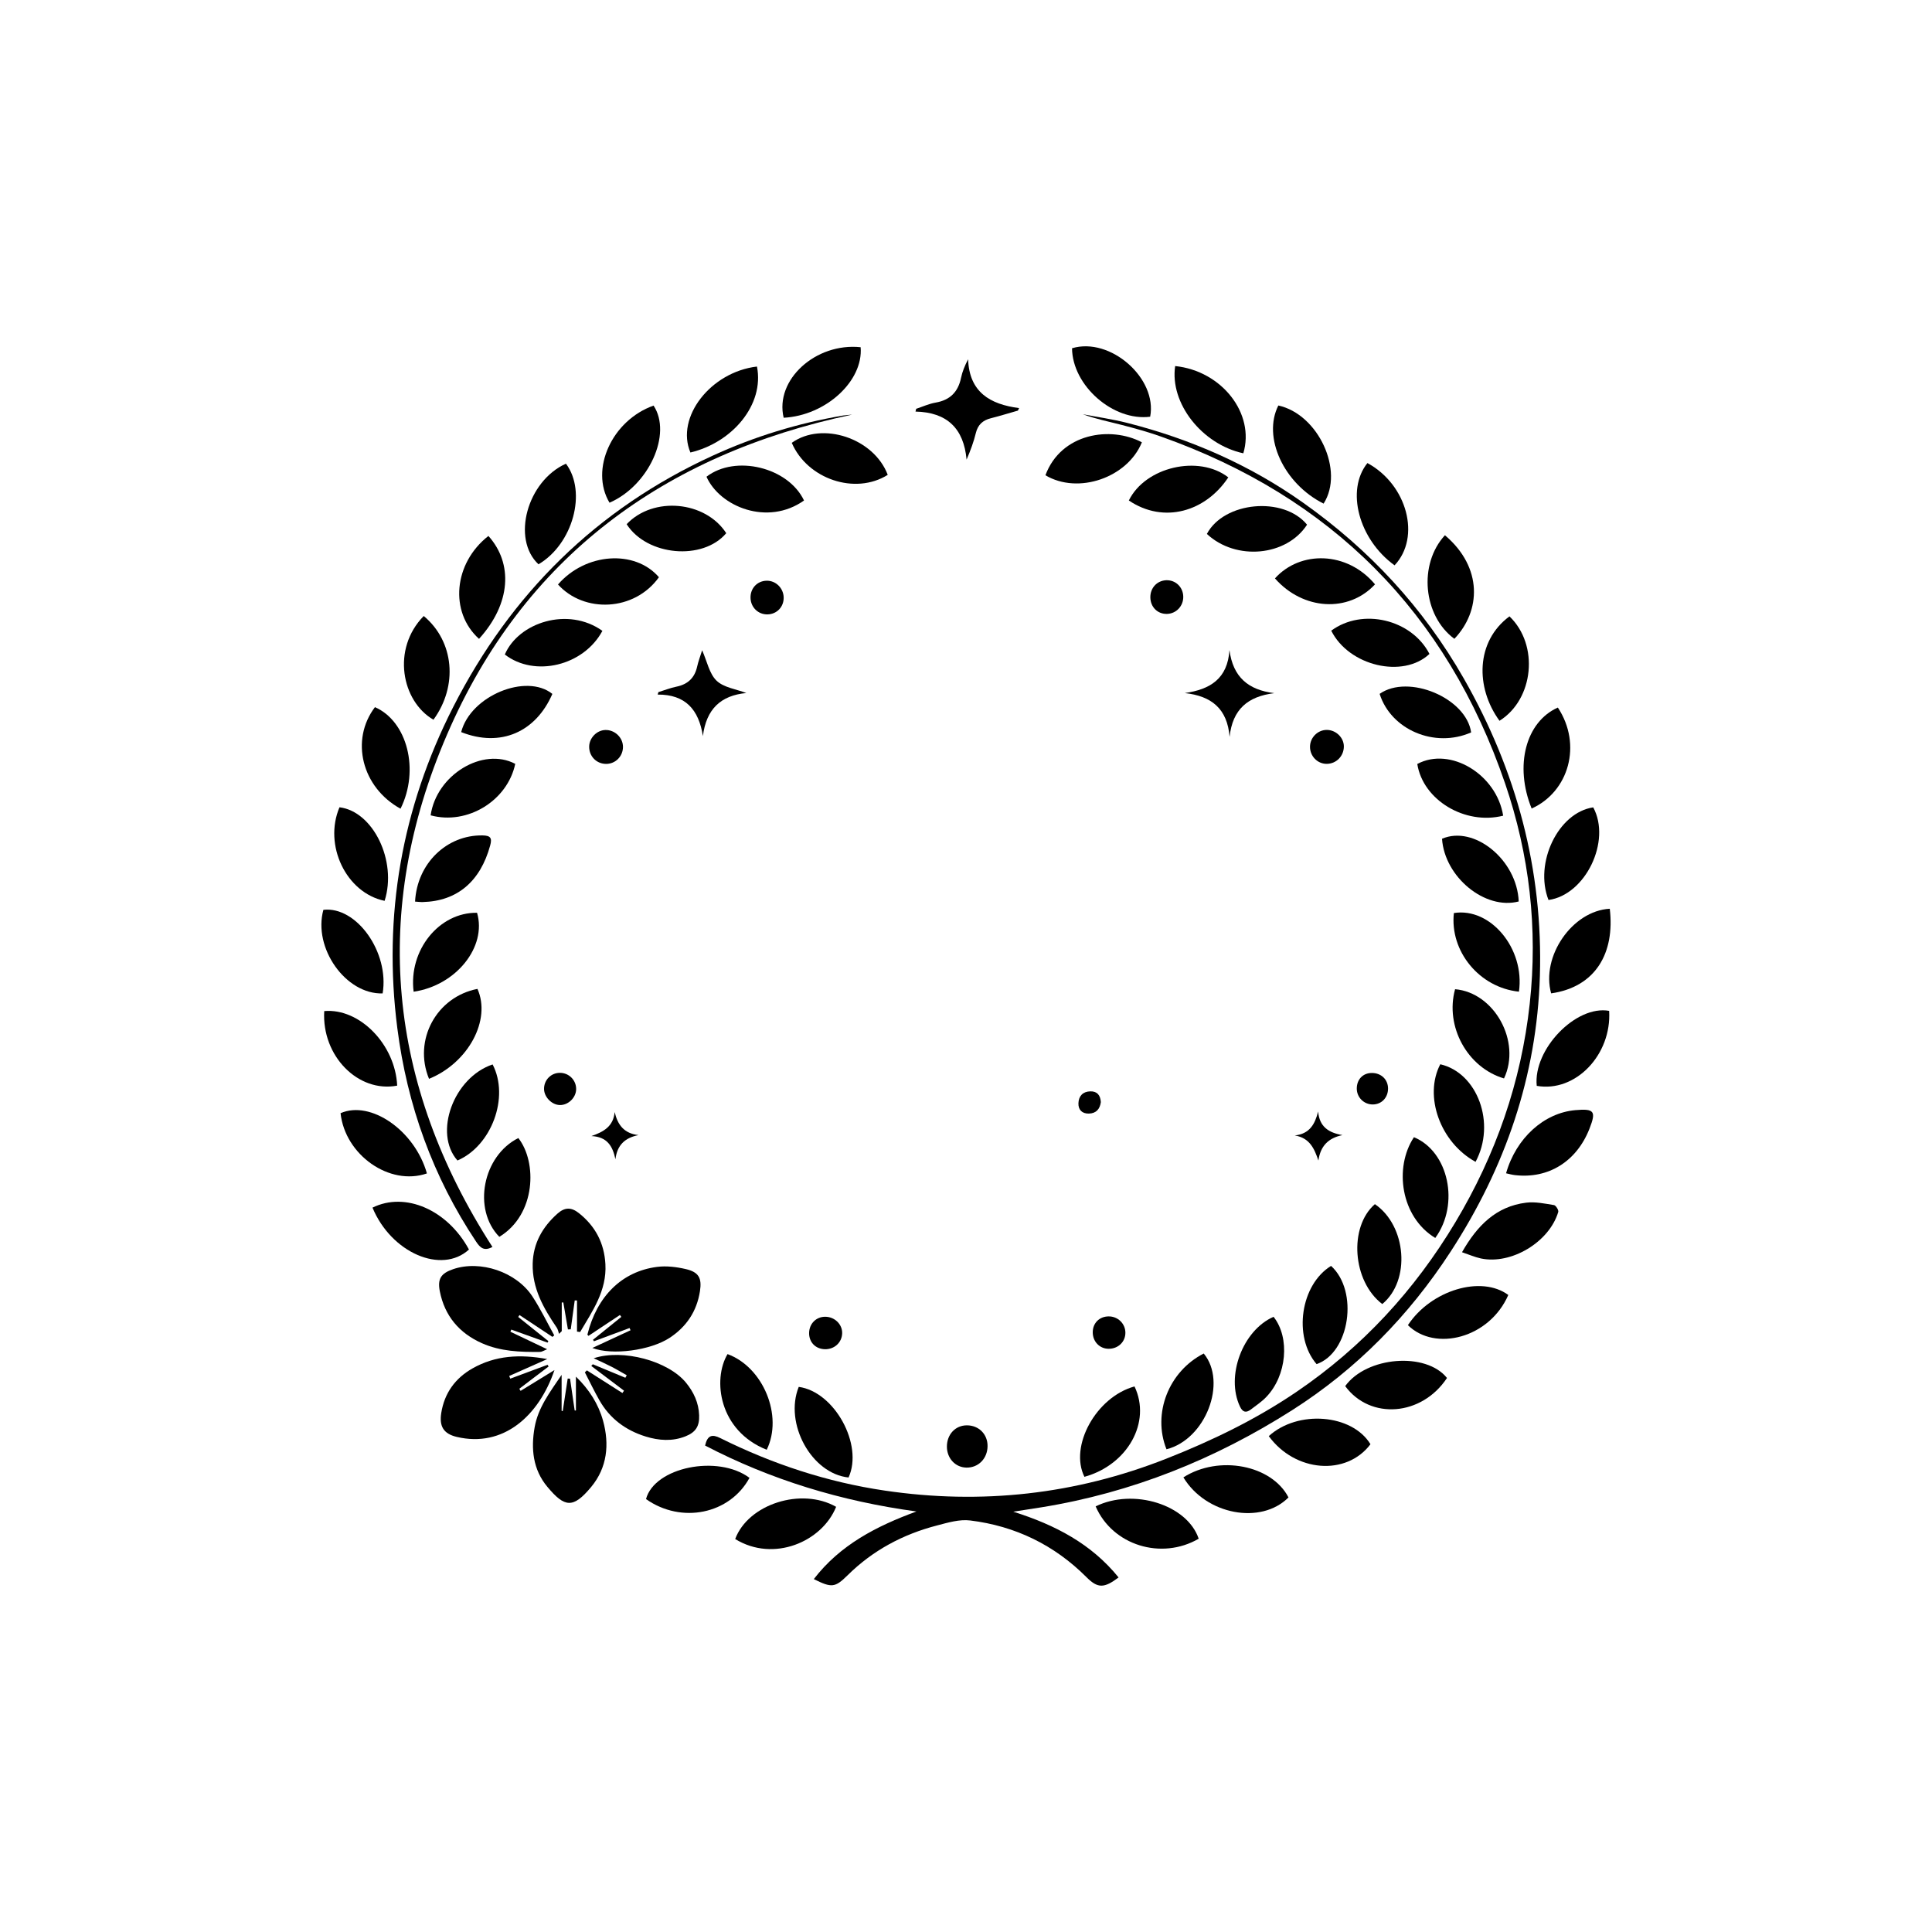
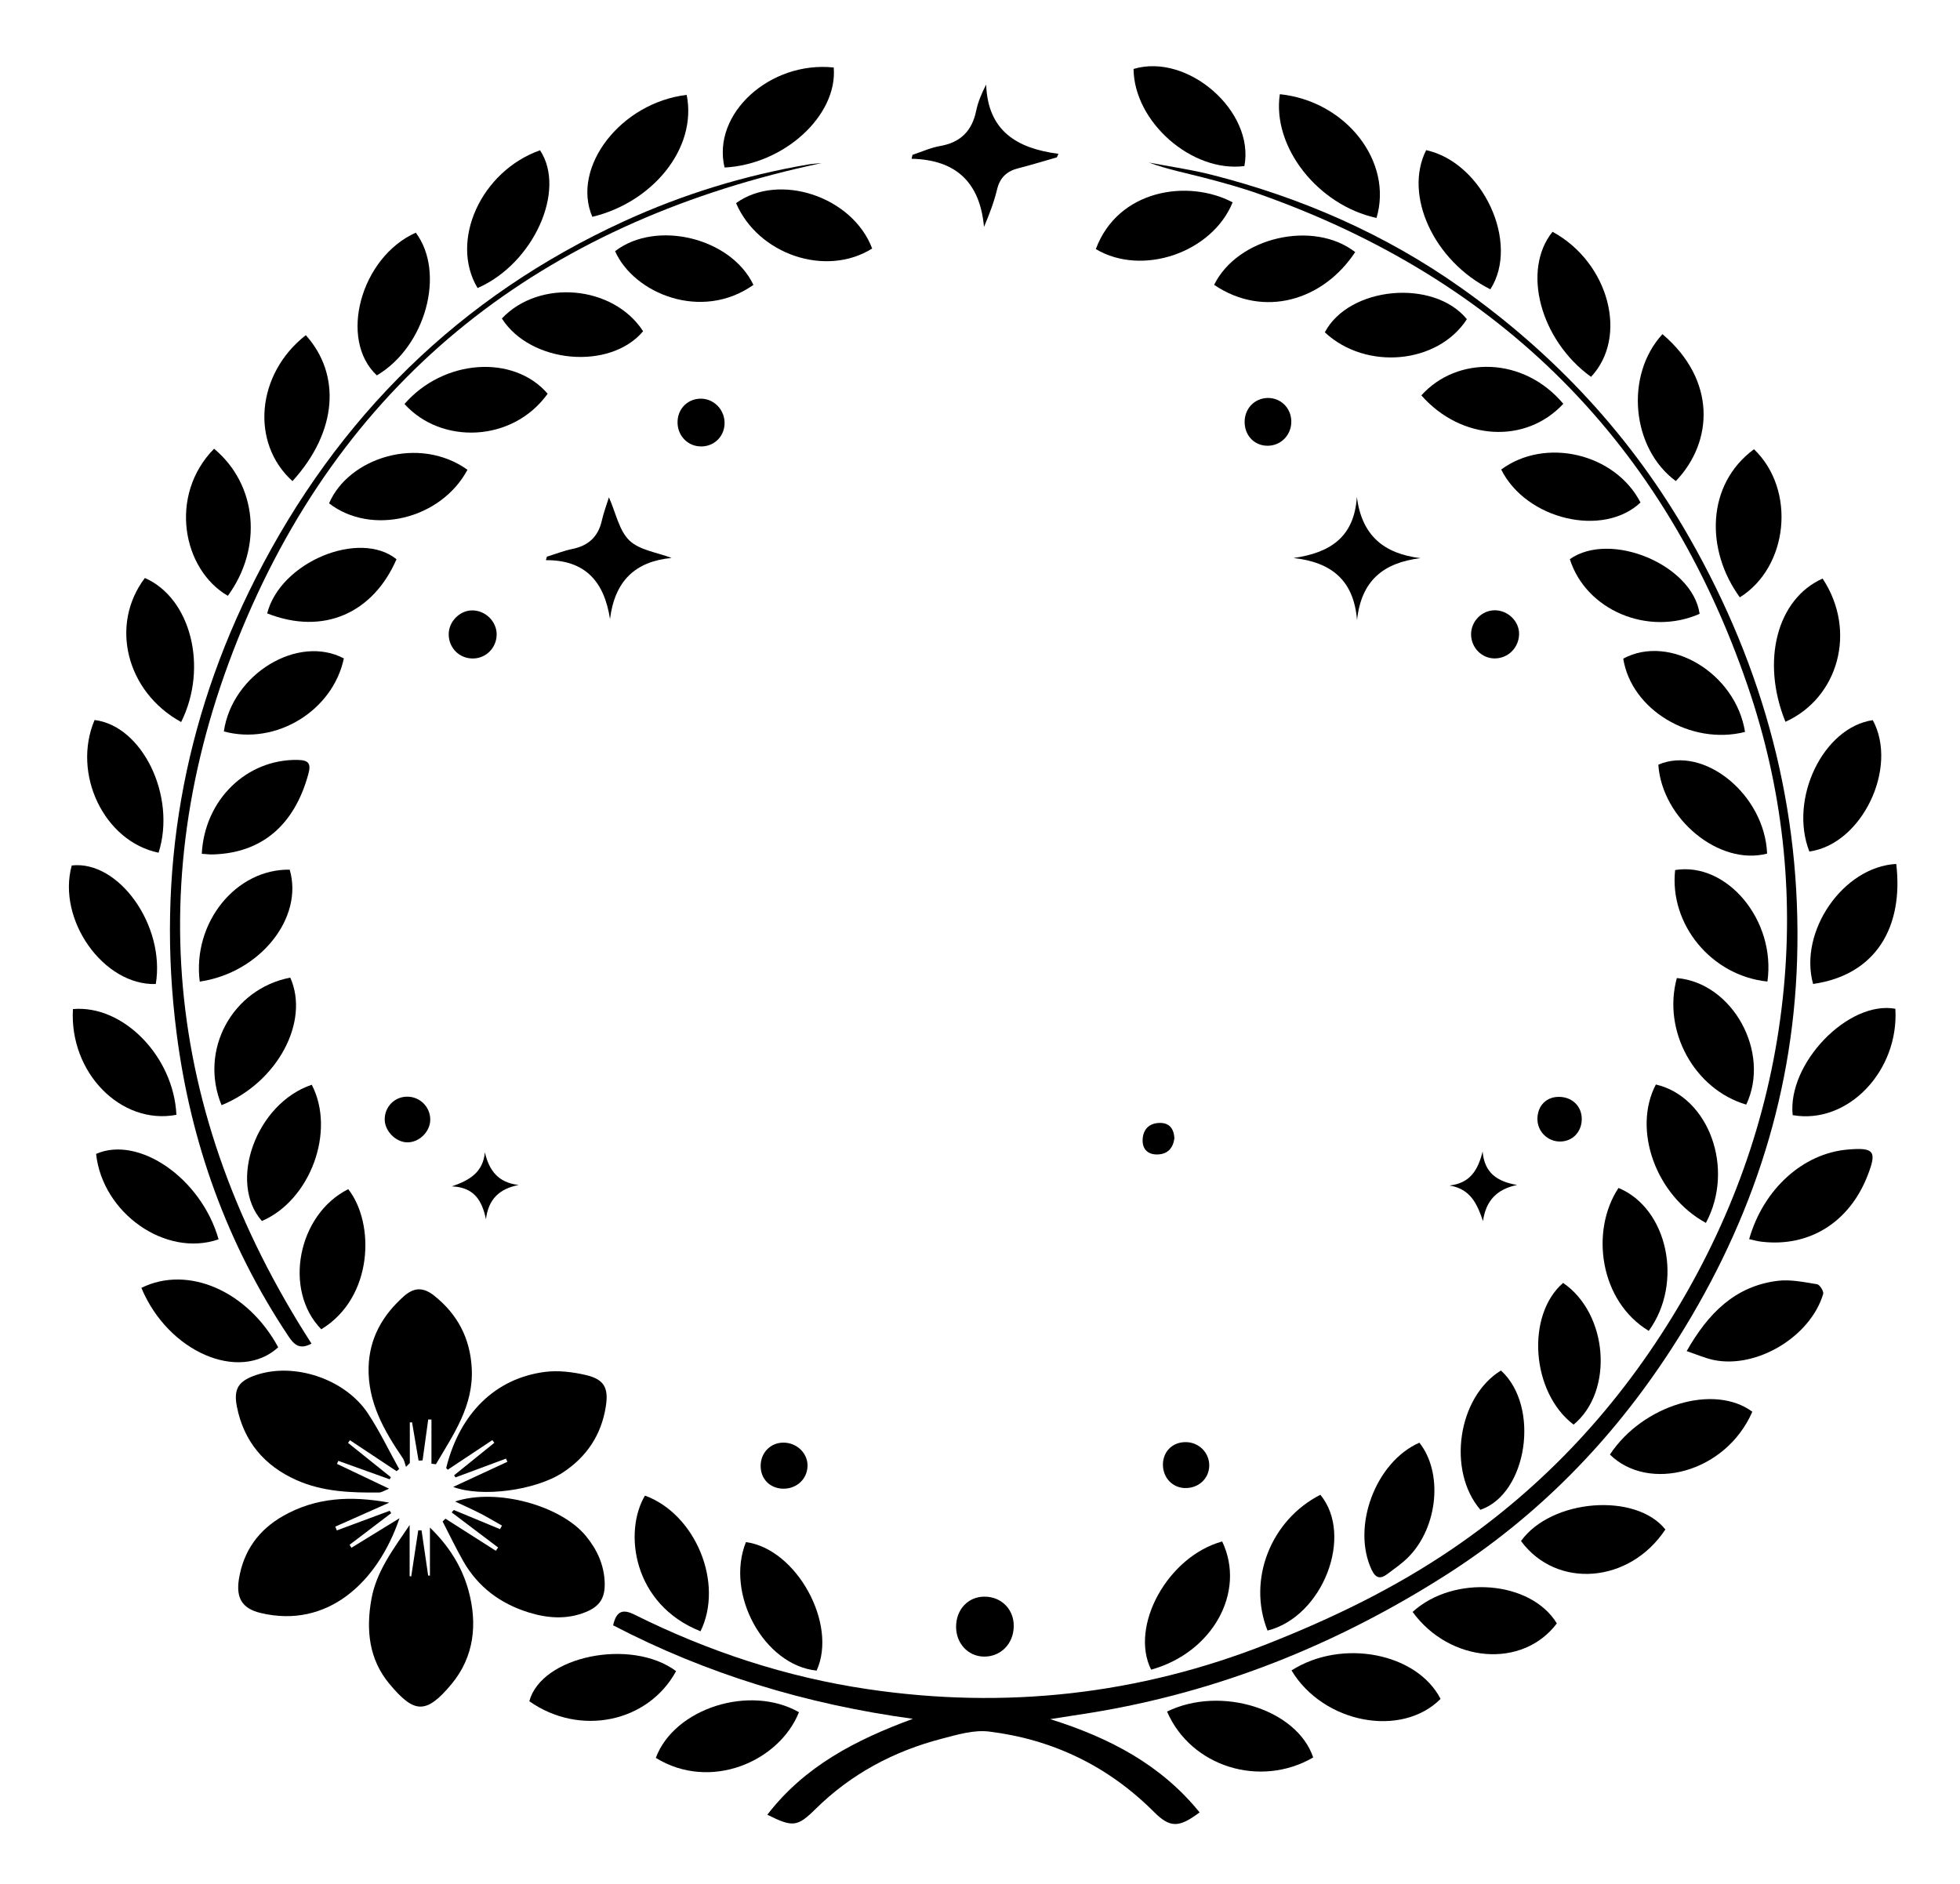
- <svg xmlns="http://www.w3.org/2000/svg" version="1.1" id="Layer_1" x="0px" y="0px" viewBox="0 0 432 432" style="enable-background:new 0 0 432 432;" xml:space="preserve">
+ <svg xmlns="http://www.w3.org/2000/svg" version="1.1" id="Layer_1" x="0px" y="0px" viewBox="61 67 309 297" style="enable-background:new 0 0 432 432;" xml:space="preserve">
  <g>
    <g fill="FRAME_COLOR">
      <path d="M226.57,338.02c9.42,2.96,17.48,7.21,23.55,14.7c-3.24,2.44-4.65,2.47-7.17-0.05c-7.22-7.23-15.95-11.45-26.01-12.69    c-2.39-0.3-4.99,0.48-7.4,1.11c-7.62,1.97-14.38,5.57-20.02,11.15c-2.82,2.78-3.56,2.84-7.55,0.85    c5.87-7.63,13.91-11.8,22.95-15.12c-16.86-2.3-32.53-7.07-47.26-14.74c0.53-2.34,1.58-2.58,3.4-1.67    c11.65,5.8,23.9,9.84,36.78,11.74c21.59,3.19,42.6,0.89,62.94-7.13c10.22-4.03,20.06-8.78,29.18-14.99    c14.66-9.97,26.35-22.66,35.45-37.85c9.06-15.12,14.73-31.39,16.64-48.88c1.84-16.8-0.06-33.35-5.51-49.28    c-13.08-38.24-38.88-64.08-76.99-77.57c-2.84-1.01-5.76-1.81-8.68-2.57c-2.91-0.76-5.87-1.34-8.74-2.4    c3.31,0.63,6.66,1.1,9.91,1.93c14.16,3.6,27.39,9.38,39.32,17.83c14.82,10.49,26.92,23.5,35.97,39.36    c11.79,20.65,17.71,42.78,16.99,66.51c-0.68,22.37-7.72,42.77-19.92,61.55c-9.36,14.4-21.07,26.34-35.49,35.52    c-17.19,10.94-35.8,18.43-56,21.7C230.96,337.33,229.02,337.64,226.57,338.02z" />
      <path d="M190.53,92.71c-42.12,8.9-73.47,31.94-90.57,71.54c-17.06,39.5-13.32,78.16,10.15,114.57c-1.89,1.02-2.76,0.14-3.62-1.14    c-9.7-14.53-15.45-30.59-17.65-47.8c-3.22-25.14,0.99-49.19,12.49-71.78c12.89-25.32,32.07-44.31,58.05-56.22    c9.31-4.27,19.01-7.24,29.1-8.96C189.15,92.81,189.85,92.78,190.53,92.71z" />
      <path d="M125.58,307.42c0,3.09,0,5.57,0,8.05c0.08,0.02,0.16,0.04,0.25,0.06c0.37-2.43,0.74-4.86,1.11-7.28    c0.17,0.01,0.34,0.01,0.52,0.02c0.35,2.37,0.7,4.74,1.04,7.11c0.09,0.01,0.19,0.01,0.28,0.02c0-2.53,0-5.05,0-7.58    c2.94,2.84,5.03,6.11,6.07,9.88c1.45,5.27,0.92,10.46-2.64,14.76c-4.09,4.94-5.96,4.61-9.81,0.01c-3.25-3.88-3.71-8.54-2.85-13.35    C120.32,314.8,122.88,311.39,125.58,307.42z" />
      <path d="M132.45,301.41c2.97-1.38,5.76-2.67,8.54-3.96c-0.07-0.17-0.14-0.33-0.22-0.5c-2.65,0.99-5.31,1.97-7.96,2.96    c-0.07-0.11-0.14-0.22-0.22-0.33c2.11-1.71,4.23-3.41,6.34-5.12c-0.1-0.14-0.21-0.29-0.31-0.43c-2.34,1.56-4.69,3.11-7.03,4.67    c-0.09-0.11-0.26-0.23-0.24-0.3c2.12-8.55,7.71-14.11,15.57-15.12c2.09-0.27,4.35,0.01,6.43,0.49c2.91,0.68,3.62,2.03,3.16,4.95    c-0.7,4.49-3.02,7.96-6.79,10.43C145.43,301.96,136.92,303.11,132.45,301.41z" />
      <path d="M115.87,294.47c2.25,1.8,4.5,3.61,6.75,5.41c-0.06,0.11-0.13,0.22-0.19,0.33c-2.7-0.97-5.4-1.94-8.1-2.91    c-0.07,0.16-0.13,0.32-0.2,0.48c2.62,1.25,5.24,2.5,8.21,3.91c-0.75,0.3-1.16,0.59-1.56,0.6c-4.44,0.05-8.88-0.1-13.03-1.95    c-5.08-2.26-8.33-6.11-9.41-11.62c-0.54-2.78,0.27-4,2.98-4.93c6.07-2.08,14.12,0.59,17.73,6.1c1.82,2.77,3.26,5.79,4.88,8.7    c-0.14,0.11-0.27,0.22-0.41,0.34c-2.45-1.63-4.9-3.26-7.35-4.88C116.07,294.19,115.97,294.33,115.87,294.47z" />
      <path d="M132.55,305.05c2.43,1.01,4.85,2.01,7.28,3.02c0.1-0.19,0.2-0.38,0.31-0.56c-1.14-0.64-2.26-1.32-3.43-1.92    c-1.22-0.63-2.47-1.18-3.96-1.88c6.53-2.16,16.66,0.61,20.63,5.45c1.74,2.12,2.85,4.51,2.95,7.29c0.09,2.45-0.76,3.81-3.06,4.72    c-2.94,1.17-5.95,0.95-8.89,0.04c-4.47-1.38-8.03-4.01-10.36-8.12c-1.15-2.03-2.17-4.15-3.24-6.23c0.15-0.15,0.3-0.29,0.45-0.44    c2.65,1.69,5.3,3.37,7.94,5.06c0.12-0.17,0.24-0.35,0.36-0.52c-2.44-1.84-4.88-3.68-7.32-5.53    C132.31,305.3,132.43,305.18,132.55,305.05z" />
      <path d="M129.02,297.75c0-2.32,0-4.64,0-6.96c-0.17,0-0.34-0.01-0.51-0.01c-0.3,2.15-0.59,4.31-0.89,6.46    c-0.21,0.01-0.42,0.01-0.63,0.02c-0.34-2.01-0.69-4.03-1.03-6.04c-0.12,0.01-0.23,0.02-0.35,0.03c0,2.13,0,4.27,0,6.4    c-0.2,0.2-0.41,0.4-0.61,0.6c-0.16-0.46-0.23-0.98-0.5-1.37c-2.96-4.34-5.52-8.82-5.39-14.32c0.12-4.57,2.17-8.17,5.52-11.17    c1.64-1.47,3.1-1.5,4.83-0.12c3.69,2.94,5.65,6.71,5.91,11.4c0.33,5.93-2.88,10.46-5.65,15.17    C129.49,297.81,129.26,297.78,129.02,297.75z" />
      <path d="M122.37,303.89c-3.14,1.39-5.82,2.58-8.51,3.78c0.08,0.2,0.16,0.4,0.24,0.6c2.78-1.03,5.56-2.06,8.34-3.1    c0.08,0.13,0.16,0.25,0.23,0.38c-2.18,1.66-4.37,3.32-6.55,4.98c0.1,0.16,0.2,0.31,0.29,0.47c2.43-1.49,4.86-2.99,7.57-4.65    c-3.47,10.21-11.43,17.43-21.87,14.94c-2.93-0.7-3.91-2.35-3.45-5.31c0.7-4.46,3.11-7.8,6.99-10    C110.75,303.09,116.22,302.76,122.37,303.89z" />
      <path d="M262.77,81.85c10.47,1.09,17.88,10.66,15.24,19.51C268.76,99.35,261.53,90.16,262.77,81.85z" />
      <path d="M154.38,101.18c-3.35-7.85,4.51-18,14.88-19.22C170.95,90.52,163.73,98.96,154.38,101.18z" />
      <path d="M295.96,112.61c-8.95-4.48-13.69-14.87-10.12-21.94C294.76,92.62,300.66,105.29,295.96,112.61z" />
      <path d="M326.91,280c3.38-5.95,7.62-10.25,14.35-11.08c2.03-0.25,4.16,0.21,6.22,0.54c0.41,0.07,1.07,1.12,0.95,1.53    c-2.01,6.76-10.53,11.85-17.32,10.4C329.75,281.09,328.46,280.52,326.91,280z" />
      <path d="M323.55,308.12c-5.63,8.52-17.14,9.44-22.76,1.82C305.56,303.31,318.86,302.24,323.55,308.12z" />
      <path d="M264.61,330.34c7.97-5.07,19.77-2.75,23.5,4.49C281.96,341.01,269.65,338.71,264.61,330.34z" />
      <path d="M268.03,344.06c-8.34,4.85-19.27,1.48-23.04-7.23C253.45,332.68,265.48,336.46,268.03,344.06z" />
      <path d="M136.29,112.41c-4.45-7.43,0.54-18.42,9.85-21.72C150.33,97.03,145.09,108.58,136.29,112.41z" />
      <path d="M314.81,296.31c5.16-7.83,16.42-11.22,22.45-6.75C333.04,299.23,320.9,302.3,314.81,296.31z" />
      <path d="M257.18,93.18c-8.26,1.06-17.4-6.95-17.47-15.31C248.26,75.3,258.84,84.58,257.18,93.18z" />
      <path d="M167.59,330.45c-4.42,8.12-15.2,10.34-23.14,4.75C146.34,328.08,160.49,325.17,167.59,330.45z" />
      <path d="M186.96,336.93c-3.14,7.81-13.98,12.49-22.57,7.2C167.3,336.31,179.21,332.51,186.96,336.93z" />
      <path d="M83.29,270.03c7.36-3.64,16.8,0.53,21.57,9.37C98.74,284.99,87.49,280.15,83.29,270.03z" />
      <path d="M336.76,262.35c2.24-7.88,8.47-13.5,15.49-14.12c4.24-0.37,4.7,0.23,3.16,4.15c-2.87,7.32-9.17,11.25-16.65,10.38    C338.1,262.69,337.44,262.5,336.76,262.35z" />
      <path d="M337.52,137.82c6.67,6.38,5.45,18.55-2.23,23.35C329.87,153.73,329.96,143.41,337.52,137.82z" />
      <path d="M120.41,126.18c-6.08-5.67-2.54-18.62,6.14-22.5C131.28,110,128.11,121.63,120.41,126.18z" />
      <path d="M305.76,103.54c8.89,4.83,12.01,16.56,6.07,22.87C303.81,120.62,300.88,109.59,305.76,103.54z" />
      <path d="M283.7,321.12c6.5-5.92,18.63-4.95,22.74,1.81C301.04,330.1,289.6,329.19,283.7,321.12z" />
      <path d="M95.46,262.38c-8.35,2.89-18.31-4.13-19.31-13.47C82.88,245.96,92.74,252.77,95.46,262.38z" />
      <path d="M175.23,93.41c-2.03-8.49,7.17-16.83,17.21-15.77C193.07,85.17,184.68,92.92,175.23,93.41z" />
      <path d="M359.81,226.03c0.59,9.8-7.5,18.3-16.19,16.77C342.77,234.65,352.39,224.68,359.81,226.03z" />
      <path d="M72.5,226.08c7.94-0.7,15.89,7.5,16.31,16.67C80.1,244.41,71.91,236.12,72.5,226.08z" />
      <path d="M94.75,137.74c6.81,5.68,7.7,15.61,2.17,23.19C89.79,156.8,87.52,145.1,94.75,137.74z" />
      <path d="M189.74,330.37c-8.28-0.85-14.44-12.06-11.14-20.26C186.58,311.18,193.1,323.03,189.74,330.37z" />
      <path d="M89.56,180.83c-8.67-4.76-11.29-15.37-5.72-22.71C91.07,161.28,93.86,172.17,89.56,180.83z" />
      <path d="M323.09,119.68c8.53,7.24,8.03,16.97,2.11,23.16C318.22,137.7,317.11,126.19,323.09,119.68z" />
      <path d="M85.56,222.13c-8.24,0.26-15.61-10.14-13.25-18.69C79.74,202.59,87.09,212.95,85.56,222.13z" />
      <path d="M253.68,310.01c3.81,7.98-1.54,17.54-11.2,20.21C239.06,323.37,245.08,312.38,253.68,310.01z" />
      <path d="M356.25,180.53c4.08,7.54-1.74,19.58-10,20.71C343,192.92,348.44,181.67,356.25,180.53z" />
      <path d="M86,201.43c-8.6-1.78-13.69-12.44-10.09-20.92C83.43,181.42,88.84,192.5,86,201.43z" />
      <path d="M342.48,180.79c-3.89-9.59-1.32-19.38,5.86-22.58C353.83,166.52,350.78,177.05,342.48,180.79z" />
      <path d="M124.77,130.69c6.17-7.1,17.21-7.85,22.57-1.62C141.82,136.77,130.56,137.11,124.77,130.69z" />
      <path d="M359.95,203.2c1.17,9.9-3.17,17.5-13.11,18.92C344.54,213.89,351.55,203.65,359.95,203.2z" />
      <path d="M292.26,117.32c-4.59,7.08-15.9,8.13-22.4,2.07C273.69,112.14,287.01,110.91,292.26,117.32z" />
      <path d="M329.94,259.79c-7.9-4.32-11.61-14.69-7.89-21.82C330.39,239.9,334.55,251.21,329.94,259.79z" />
      <path d="M110.15,238.01c3.81,7.33-0.24,18.21-7.86,21.48C96.89,253.38,101.39,240.95,110.15,238.01z" />
      <path d="M336.3,241.14c-8.21-2.42-13.23-11.65-10.94-19.95C334.13,221.93,340.21,232.87,336.3,241.14z" />
      <path d="M109.21,119.84c5.54,6.16,5.05,15.14-2.1,23.01C100.45,136.84,101.41,125.94,109.21,119.84z" />
      <path d="M260.83,324.06c-3.2-8.01,0.51-17.43,8.33-21.41C274.47,309.08,269.57,321.86,260.83,324.06z" />
      <path d="M319.63,146.22c-5.9,5.56-18.02,2.7-21.96-5.2C304.64,135.87,315.64,138.48,319.63,146.22z" />
      <path d="M339.64,221.74c-8.83-0.91-15.49-9.01-14.55-17.58C333.26,202.84,341.01,212.1,339.64,221.74z" />
      <path d="M95.93,241.23c-3.58-8.69,1.67-18.33,10.83-20.11C109.86,228.04,104.75,237.64,95.93,241.23z" />
      <path d="M320.93,276.81c-7.74-4.68-9.26-15.74-4.77-22.53C323.91,257.48,326.44,269.25,320.93,276.81z" />
      <path d="M162.39,119.22c-5.24,6.21-17.73,5.09-22.27-2.01C146.05,110.93,157.7,111.98,162.39,119.22z" />
      <path d="M171.44,324.17c-10.7-4.25-12.15-15.68-8.76-21.39C170.65,305.69,175.16,316.58,171.44,324.17z" />
      <path d="M307.46,130.66c-5.94,6.4-16.1,5.8-22.38-1.33C290.73,123.06,301.21,123.2,307.46,130.66z" />
      <path d="M198.5,106.18c-7.29,4.57-17.97,0.95-21.46-7.16C183.82,94.15,195.4,97.96,198.5,106.18z" />
      <path d="M233.76,106.27c3.5-9.42,14.56-11.07,21.57-7.37C252.1,106.82,241.09,110.63,233.76,106.27z" />
      <path d="M111.65,276.56c-6.03-6.16-3.73-18.09,4.25-22.09C120.13,259.84,119.88,271.57,111.65,276.56z" />
      <path d="M134.7,141.06c-4.21,7.84-15.16,10.44-21.82,5.29C115.94,139.19,127,135.57,134.7,141.06z" />
      <path d="M316.91,170.83c7.35-3.95,17.74,2.31,19.2,11.56C327.57,184.55,318.18,178.9,316.91,170.83z" />
      <path d="M92.49,221.75c-1.18-9.29,5.71-17.78,14.18-17.65C108.9,211.69,102.01,220.35,92.49,221.75z" />
      <path d="M252.41,111.91c3.68-7.51,15.63-10.29,22.24-5.17C269.6,114.39,260.25,117.2,252.41,111.91z" />
      <path d="M284.77,294.44c3.72,4.68,2.97,13.18-1.65,17.95c-1.01,1.05-2.25,1.88-3.42,2.77c-1.06,0.8-1.81,0.67-2.44-0.65    C274.04,307.72,277.85,297.47,284.77,294.44z" />
      <path d="M339.59,201.57c-7.55,1.97-16.57-5.46-17.15-14.02C329.59,184.46,339.21,192.23,339.59,201.57z" />
      <path d="M328.95,163.77c-8.15,3.59-17.93-0.59-20.46-8.62C314.9,150.64,327.86,156.05,328.95,163.77z" />
      <path d="M157.97,106.6c6.48-4.99,18.28-2.12,21.81,5.31C171.63,117.69,160.96,113.3,157.97,106.6z" />
      <path d="M294.39,305.02c-5.29-6.16-3.57-17.79,3.24-21.96C303.85,288.71,301.81,302.48,294.39,305.02z" />
      <path d="M309.08,291.59c-6.69-5.08-7.53-17.25-1.65-22.34C314.52,274.1,315.47,286.32,309.08,291.59z" />
      <path d="M96.29,182.31c1.32-9.09,11.69-15.33,18.92-11.51C113.47,179.05,104.52,184.54,96.29,182.31z" />
      <path d="M103.12,163.7c2.08-8.11,14.55-13.24,20.39-8.54C119.84,163.63,112.01,167.21,103.12,163.7z" />
      <path d="M92.81,201.6c0.45-8.57,7.11-14.93,15.09-14.8c1.76,0.03,2.18,0.55,1.7,2.27c-2.2,8.03-7.36,12.42-15.04,12.63    C94.03,201.72,93.48,201.64,92.81,201.6z" />
      <path d="M227.61,91.81c-2.02,0.57-4.02,1.2-6.05,1.71c-1.8,0.45-2.91,1.45-3.36,3.31c-0.47,1.94-1.16,3.82-2.07,5.94    c-0.63-6.97-4.37-10.59-11.42-10.74c0.05-0.21,0.1-0.41,0.15-0.62c1.45-0.48,2.86-1.13,4.35-1.39c3.24-0.56,5.04-2.4,5.69-5.57    c0.28-1.33,0.8-2.62,1.57-4.12c0.26,7.36,4.91,10.08,11.4,10.92C227.78,91.44,227.7,91.63,227.61,91.81z" />
      <path d="M166.88,154.96c-5.68,0.54-8.95,3.56-9.71,9.63c-0.92-5.95-3.94-9.32-10.11-9.28c0.05-0.18,0.11-0.37,0.16-0.55    c1.34-0.41,2.66-0.94,4.03-1.22c2.55-0.52,4.08-1.96,4.64-4.51c0.25-1.14,0.68-2.24,1.11-3.63c1.1,2.48,1.6,5.24,3.23,6.81    C161.85,153.75,164.62,154.09,166.88,154.96z" />
      <path d="M274.94,164.77c-0.51-6.31-4.04-9.14-10.02-9.8c5.72-0.81,9.57-3.23,9.99-9.61c0.79,6.02,4.19,8.92,10.03,9.63    C279.02,155.72,275.6,158.59,274.94,164.77z" />
      <path d="M220.82,323.36c-0.02,2.78-2.06,4.85-4.73,4.8c-2.47-0.05-4.35-2.06-4.36-4.68c-0.01-2.74,1.9-4.78,4.48-4.77    C218.87,318.71,220.85,320.71,220.82,323.36z" />
      <path d="M300.49,166.91c-0.01,2.18-1.72,3.9-3.87,3.89c-2.04-0.01-3.7-1.72-3.7-3.81c0-2.05,1.71-3.78,3.74-3.78    C298.72,163.21,300.49,164.93,300.49,166.91z" />
      <path d="M135.57,170.81c-2.17,0.02-3.86-1.69-3.83-3.88c0.03-1.93,1.7-3.65,3.61-3.7c2.13-0.06,3.97,1.72,3.95,3.81    C139.28,169.12,137.64,170.79,135.57,170.81z" />
      <path d="M171.4,129.85c2.03-0.05,3.75,1.6,3.83,3.68c0.08,2.12-1.49,3.8-3.6,3.85c-2.08,0.05-3.75-1.56-3.81-3.67    C167.75,131.57,169.3,129.9,171.4,129.85z" />
      <path d="M264.58,133.4c0.04,2.1-1.55,3.8-3.61,3.87c-2.1,0.07-3.71-1.5-3.75-3.67c-0.04-2.13,1.5-3.79,3.58-3.86    C262.88,129.68,264.54,131.29,264.58,133.4z" />
      <path d="M251.64,298.01c0,2.06-1.66,3.62-3.81,3.58c-1.99-0.04-3.48-1.62-3.49-3.67c-0.01-2.06,1.48-3.56,3.55-3.57    C249.96,294.33,251.64,295.97,251.64,298.01z" />
      <path d="M188.31,298.12c-0.05,2.07-1.74,3.62-3.88,3.57c-2.09-0.06-3.55-1.58-3.51-3.66c0.04-2.07,1.59-3.61,3.61-3.6    C186.64,294.44,188.36,296.12,188.31,298.12z" />
      <path d="M128.83,243.5c0,1.92-1.76,3.64-3.67,3.59c-1.78-0.05-3.48-1.77-3.51-3.57c-0.03-2.02,1.56-3.65,3.57-3.63    C127.21,239.89,128.83,241.51,128.83,243.5z" />
      <path d="M306.74,239.92c2.1-0.01,3.64,1.47,3.63,3.5c-0.01,2.01-1.43,3.51-3.37,3.54c-1.99,0.03-3.62-1.56-3.62-3.55    C303.38,241.35,304.76,239.92,306.74,239.92z" />
      <path d="M294.74,248.53c0.28,3.39,2.31,4.75,5.44,5.28c-3.21,0.66-4.93,2.48-5.38,5.69c-0.91-2.64-1.92-5.06-5.29-5.61    C292.84,253.54,294.03,251.36,294.74,248.53z" />
      <path d="M137.61,259.21c-0.62-2.97-1.87-5.03-5.37-5.18c2.73-0.95,4.91-2.16,5.2-5.37c0.67,2.86,2.09,4.79,5.33,5.15    C139.67,254.42,138,256.09,137.61,259.21z" />
      <path d="M246.15,246.43c-0.2,1.53-1.02,2.53-2.68,2.57c-1.52,0.03-2.39-0.85-2.33-2.33c0.06-1.59,0.99-2.6,2.65-2.64    C245.32,243.99,246.05,244.88,246.15,246.43z" />
    </g>
  </g>
</svg>
